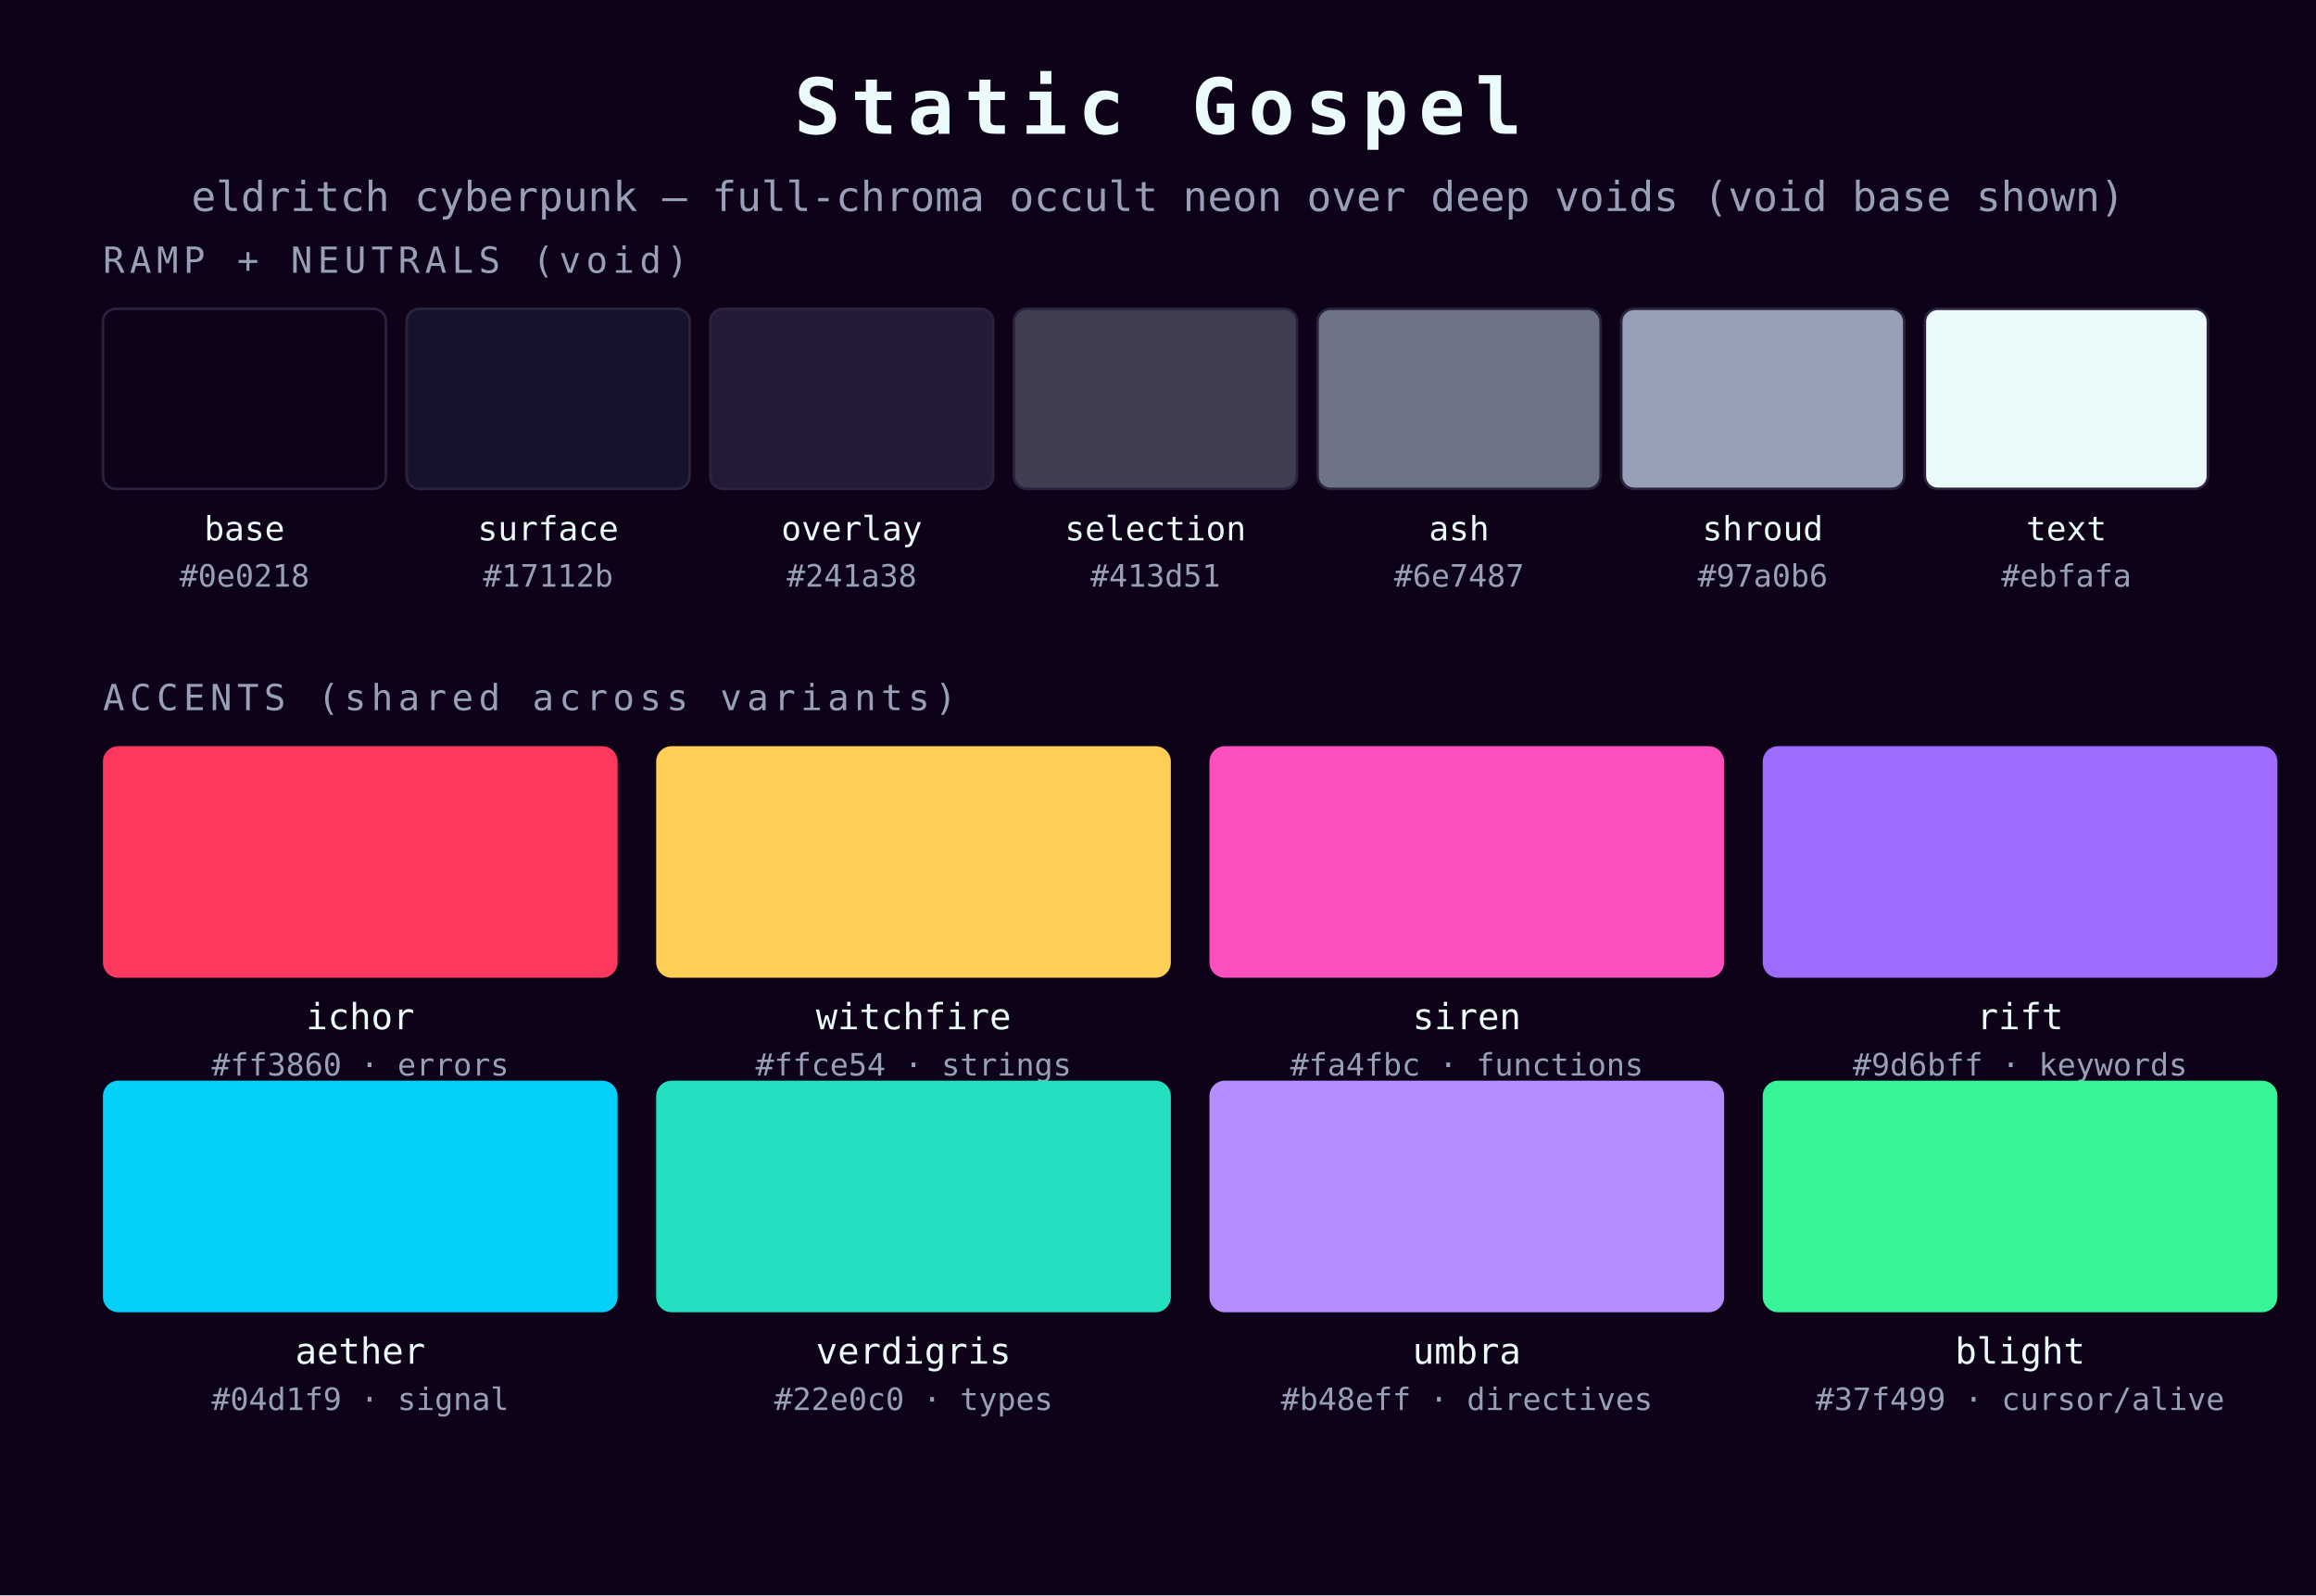
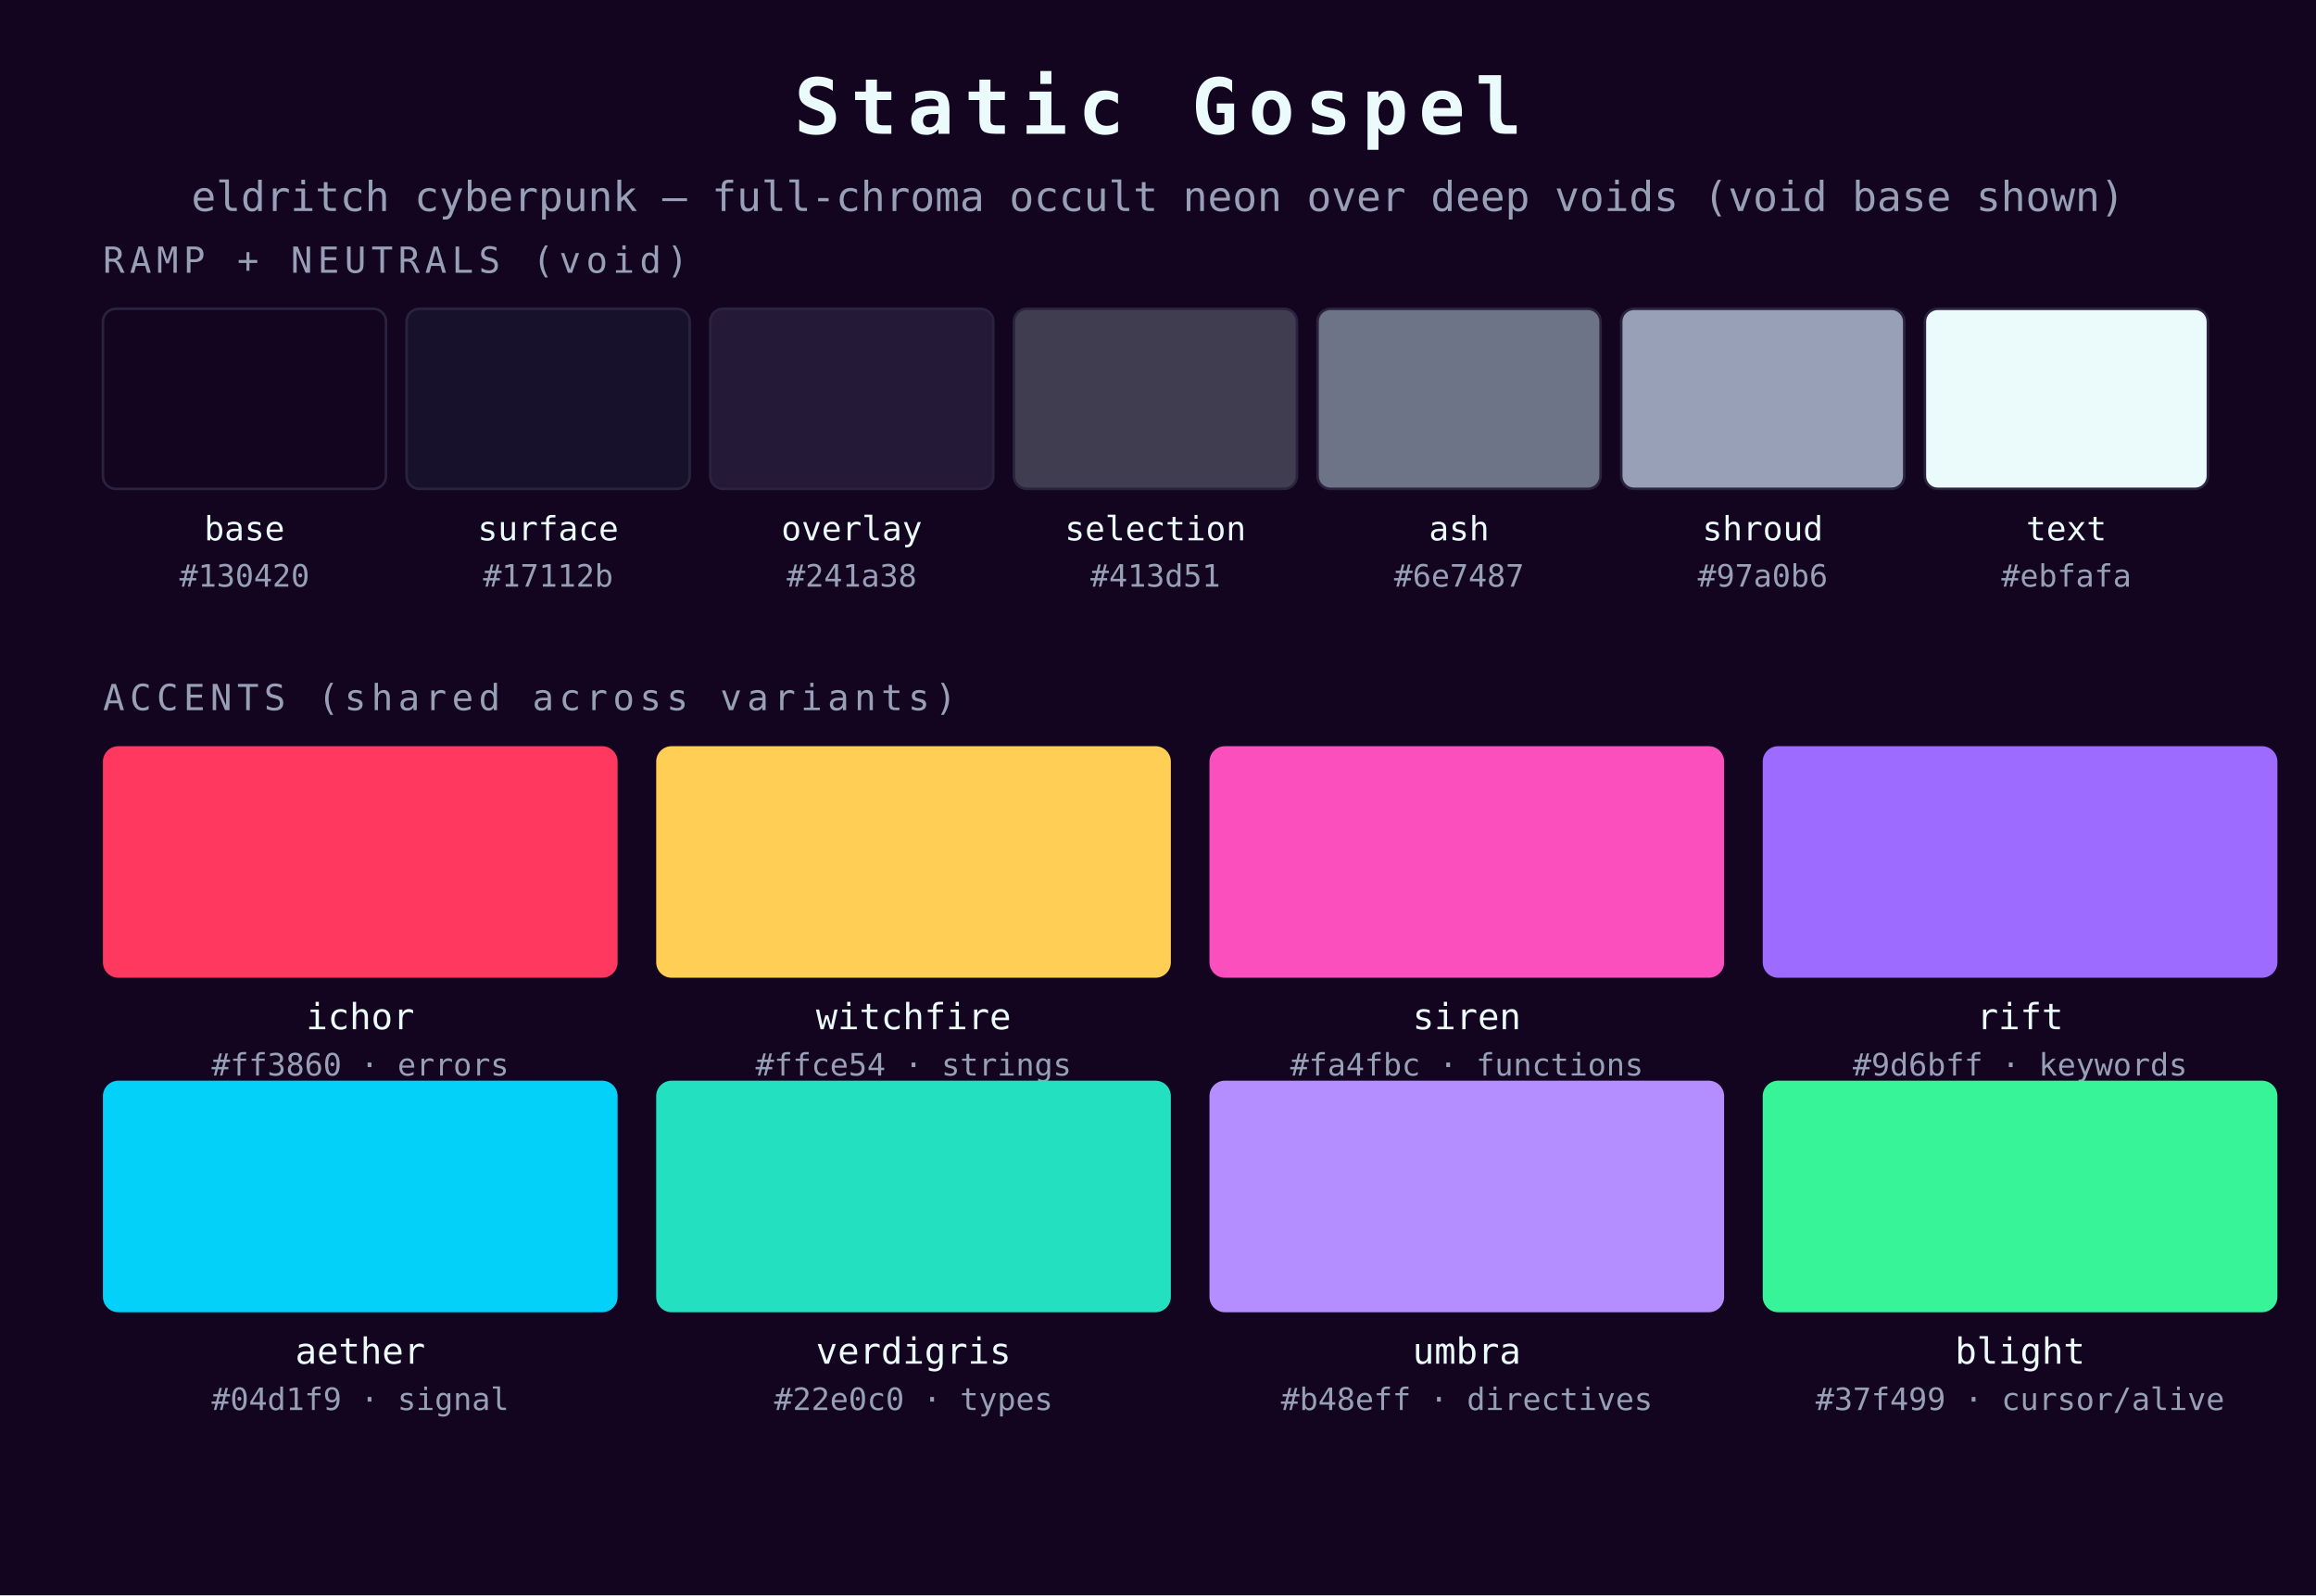
<svg xmlns="http://www.w3.org/2000/svg" width="900" height="620" viewBox="0 0 900 620" font-family="JetBrains Mono, DejaVu Sans Mono, monospace">
-   <rect width="900" height="620" fill="#0e0218" />
+   <rect width="900" height="620" fill="#130420" />
  <text x="450.0" y="52" fill="#ebfafa" font-size="30" text-anchor="middle" letter-spacing="4" font-weight="bold">Static Gospel</text>
  <text x="450.0" y="82" fill="#97a0b6" font-size="16" text-anchor="middle">eldritch cyberpunk — full-chroma occult neon over deep voids (void base shown)</text>
  <text x="40" y="106" fill="#97a0b6" font-size="14" letter-spacing="2">RAMP + NEUTRALS (void)</text>
-   <rect x="40" y="120" width="110" height="70" rx="5" fill="#0e0218" stroke="#2a2340" stroke-width="1" />
+   <rect x="40" y="120" width="110" height="70" rx="5" fill="#130420" stroke="#2a2340" stroke-width="1" />
  <text x="95.0" y="210" fill="#ebfafa" font-size="13" text-anchor="middle">base</text>
-   <text x="95.0" y="228" fill="#97a0b6" font-size="12" text-anchor="middle">#0e0218</text>
+   <text x="95.0" y="228" fill="#97a0b6" font-size="12" text-anchor="middle">#130420</text>
  <rect x="158" y="120" width="110" height="70" rx="5" fill="#17112b" stroke="#2a2340" stroke-width="1" />
  <text x="213.0" y="210" fill="#ebfafa" font-size="13" text-anchor="middle">surface</text>
  <text x="213.0" y="228" fill="#97a0b6" font-size="12" text-anchor="middle">#17112b</text>
  <rect x="276" y="120" width="110" height="70" rx="5" fill="#241a38" stroke="#2a2340" stroke-width="1" />
  <text x="331.0" y="210" fill="#ebfafa" font-size="13" text-anchor="middle">overlay</text>
  <text x="331.0" y="228" fill="#97a0b6" font-size="12" text-anchor="middle">#241a38</text>
  <rect x="394" y="120" width="110" height="70" rx="5" fill="#413d51" stroke="#2a2340" stroke-width="1" />
  <text x="449.0" y="210" fill="#ebfafa" font-size="13" text-anchor="middle">selection</text>
  <text x="449.0" y="228" fill="#97a0b6" font-size="12" text-anchor="middle">#413d51</text>
  <rect x="512" y="120" width="110" height="70" rx="5" fill="#6e7487" stroke="#2a2340" stroke-width="1" />
  <text x="567.0" y="210" fill="#ebfafa" font-size="13" text-anchor="middle">ash</text>
  <text x="567.0" y="228" fill="#97a0b6" font-size="12" text-anchor="middle">#6e7487</text>
  <rect x="630" y="120" width="110" height="70" rx="5" fill="#97a0b6" stroke="#2a2340" stroke-width="1" />
  <text x="685.0" y="210" fill="#ebfafa" font-size="13" text-anchor="middle">shroud</text>
  <text x="685.0" y="228" fill="#97a0b6" font-size="12" text-anchor="middle">#97a0b6</text>
  <rect x="748" y="120" width="110" height="70" rx="5" fill="#ebfafa" stroke="#2a2340" stroke-width="1" />
  <text x="803.0" y="210" fill="#ebfafa" font-size="13" text-anchor="middle">text</text>
  <text x="803.0" y="228" fill="#97a0b6" font-size="12" text-anchor="middle">#ebfafa</text>
  <text x="40" y="276" fill="#97a0b6" font-size="14" letter-spacing="2">ACCENTS (shared across variants)</text>
  <rect x="40" y="290" width="200" height="90" rx="6" fill="#ff3860" />
  <text x="140.0" y="400" fill="#ebfafa" font-size="14" text-anchor="middle">ichor</text>
  <text x="140.0" y="418" fill="#97a0b6" font-size="12" text-anchor="middle">#ff3860 · errors</text>
  <rect x="255" y="290" width="200" height="90" rx="6" fill="#ffce54" />
  <text x="355.0" y="400" fill="#ebfafa" font-size="14" text-anchor="middle">witchfire</text>
  <text x="355.0" y="418" fill="#97a0b6" font-size="12" text-anchor="middle">#ffce54 · strings</text>
  <rect x="470" y="290" width="200" height="90" rx="6" fill="#fa4fbc" />
  <text x="570.0" y="400" fill="#ebfafa" font-size="14" text-anchor="middle">siren</text>
  <text x="570.0" y="418" fill="#97a0b6" font-size="12" text-anchor="middle">#fa4fbc · functions</text>
  <rect x="685" y="290" width="200" height="90" rx="6" fill="#9d6bff" />
  <text x="785.0" y="400" fill="#ebfafa" font-size="14" text-anchor="middle">rift</text>
  <text x="785.0" y="418" fill="#97a0b6" font-size="12" text-anchor="middle">#9d6bff · keywords</text>
  <rect x="40" y="420" width="200" height="90" rx="6" fill="#04d1f9" />
  <text x="140.0" y="530" fill="#ebfafa" font-size="14" text-anchor="middle">aether</text>
  <text x="140.0" y="548" fill="#97a0b6" font-size="12" text-anchor="middle">#04d1f9 · signal</text>
  <rect x="255" y="420" width="200" height="90" rx="6" fill="#22e0c0" />
  <text x="355.0" y="530" fill="#ebfafa" font-size="14" text-anchor="middle">verdigris</text>
  <text x="355.0" y="548" fill="#97a0b6" font-size="12" text-anchor="middle">#22e0c0 · types</text>
  <rect x="470" y="420" width="200" height="90" rx="6" fill="#b48eff" />
  <text x="570.0" y="530" fill="#ebfafa" font-size="14" text-anchor="middle">umbra</text>
  <text x="570.0" y="548" fill="#97a0b6" font-size="12" text-anchor="middle">#b48eff · directives</text>
  <rect x="685" y="420" width="200" height="90" rx="6" fill="#37f499" />
  <text x="785.0" y="530" fill="#ebfafa" font-size="14" text-anchor="middle">blight</text>
  <text x="785.0" y="548" fill="#97a0b6" font-size="12" text-anchor="middle">#37f499 · cursor/alive</text>
</svg>
